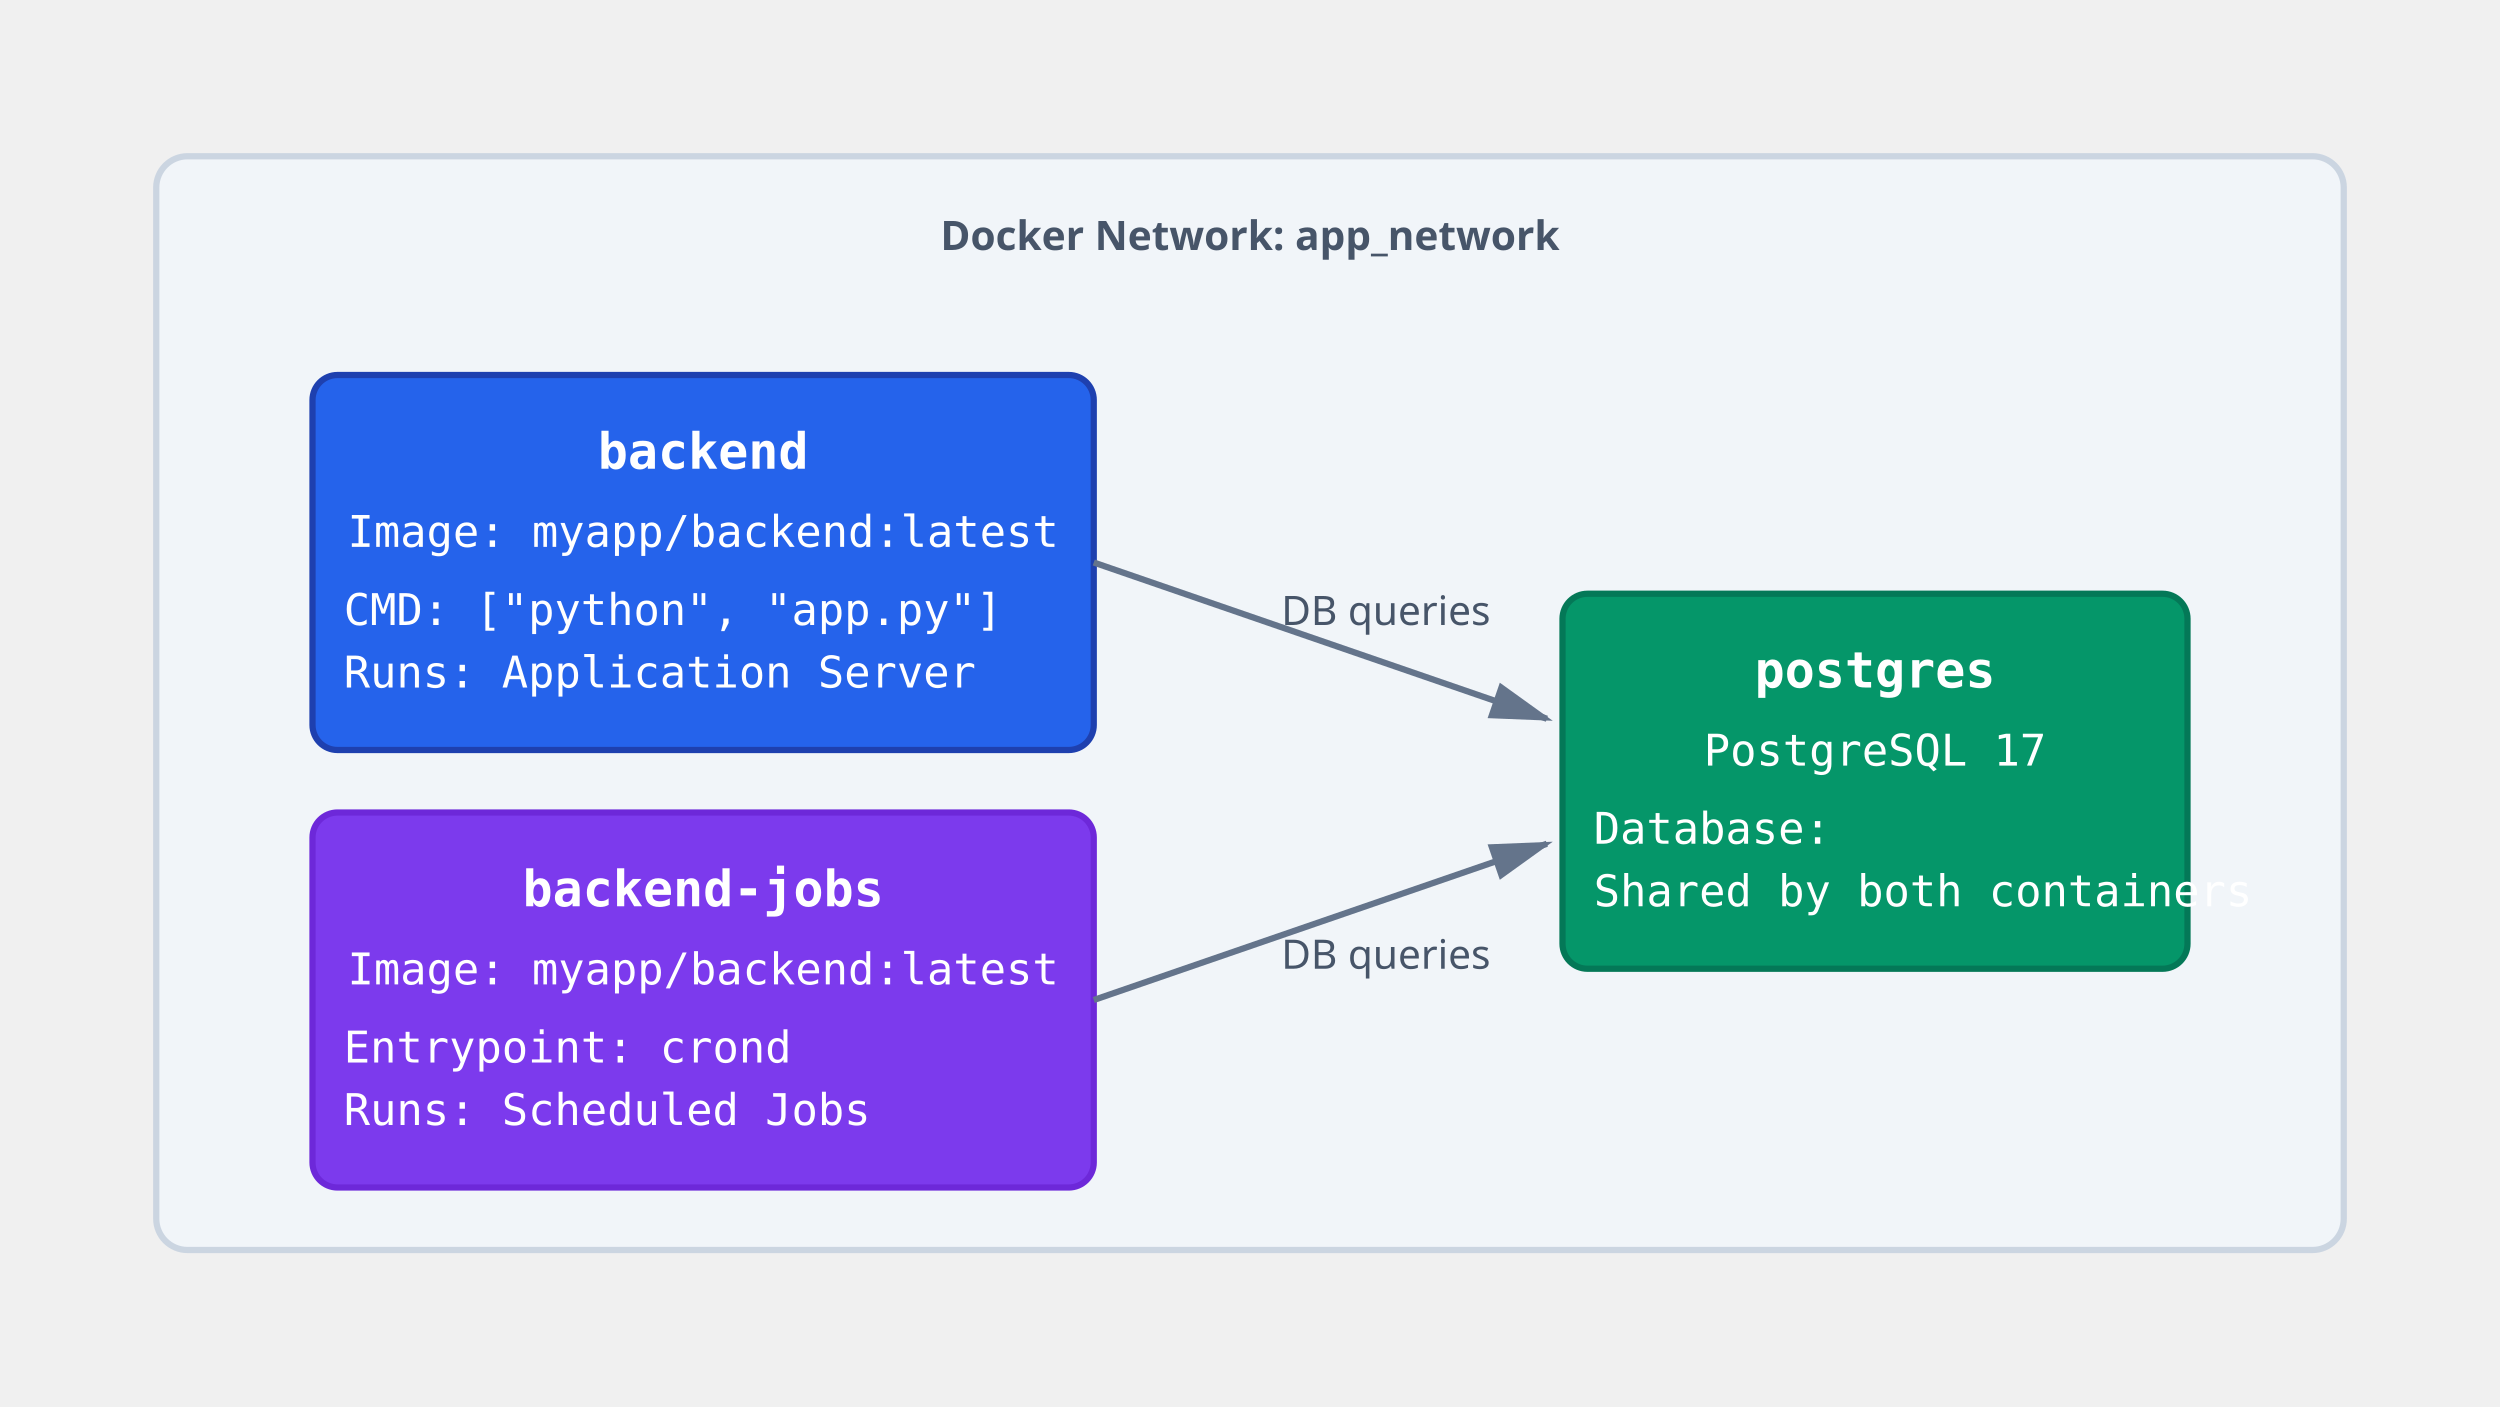
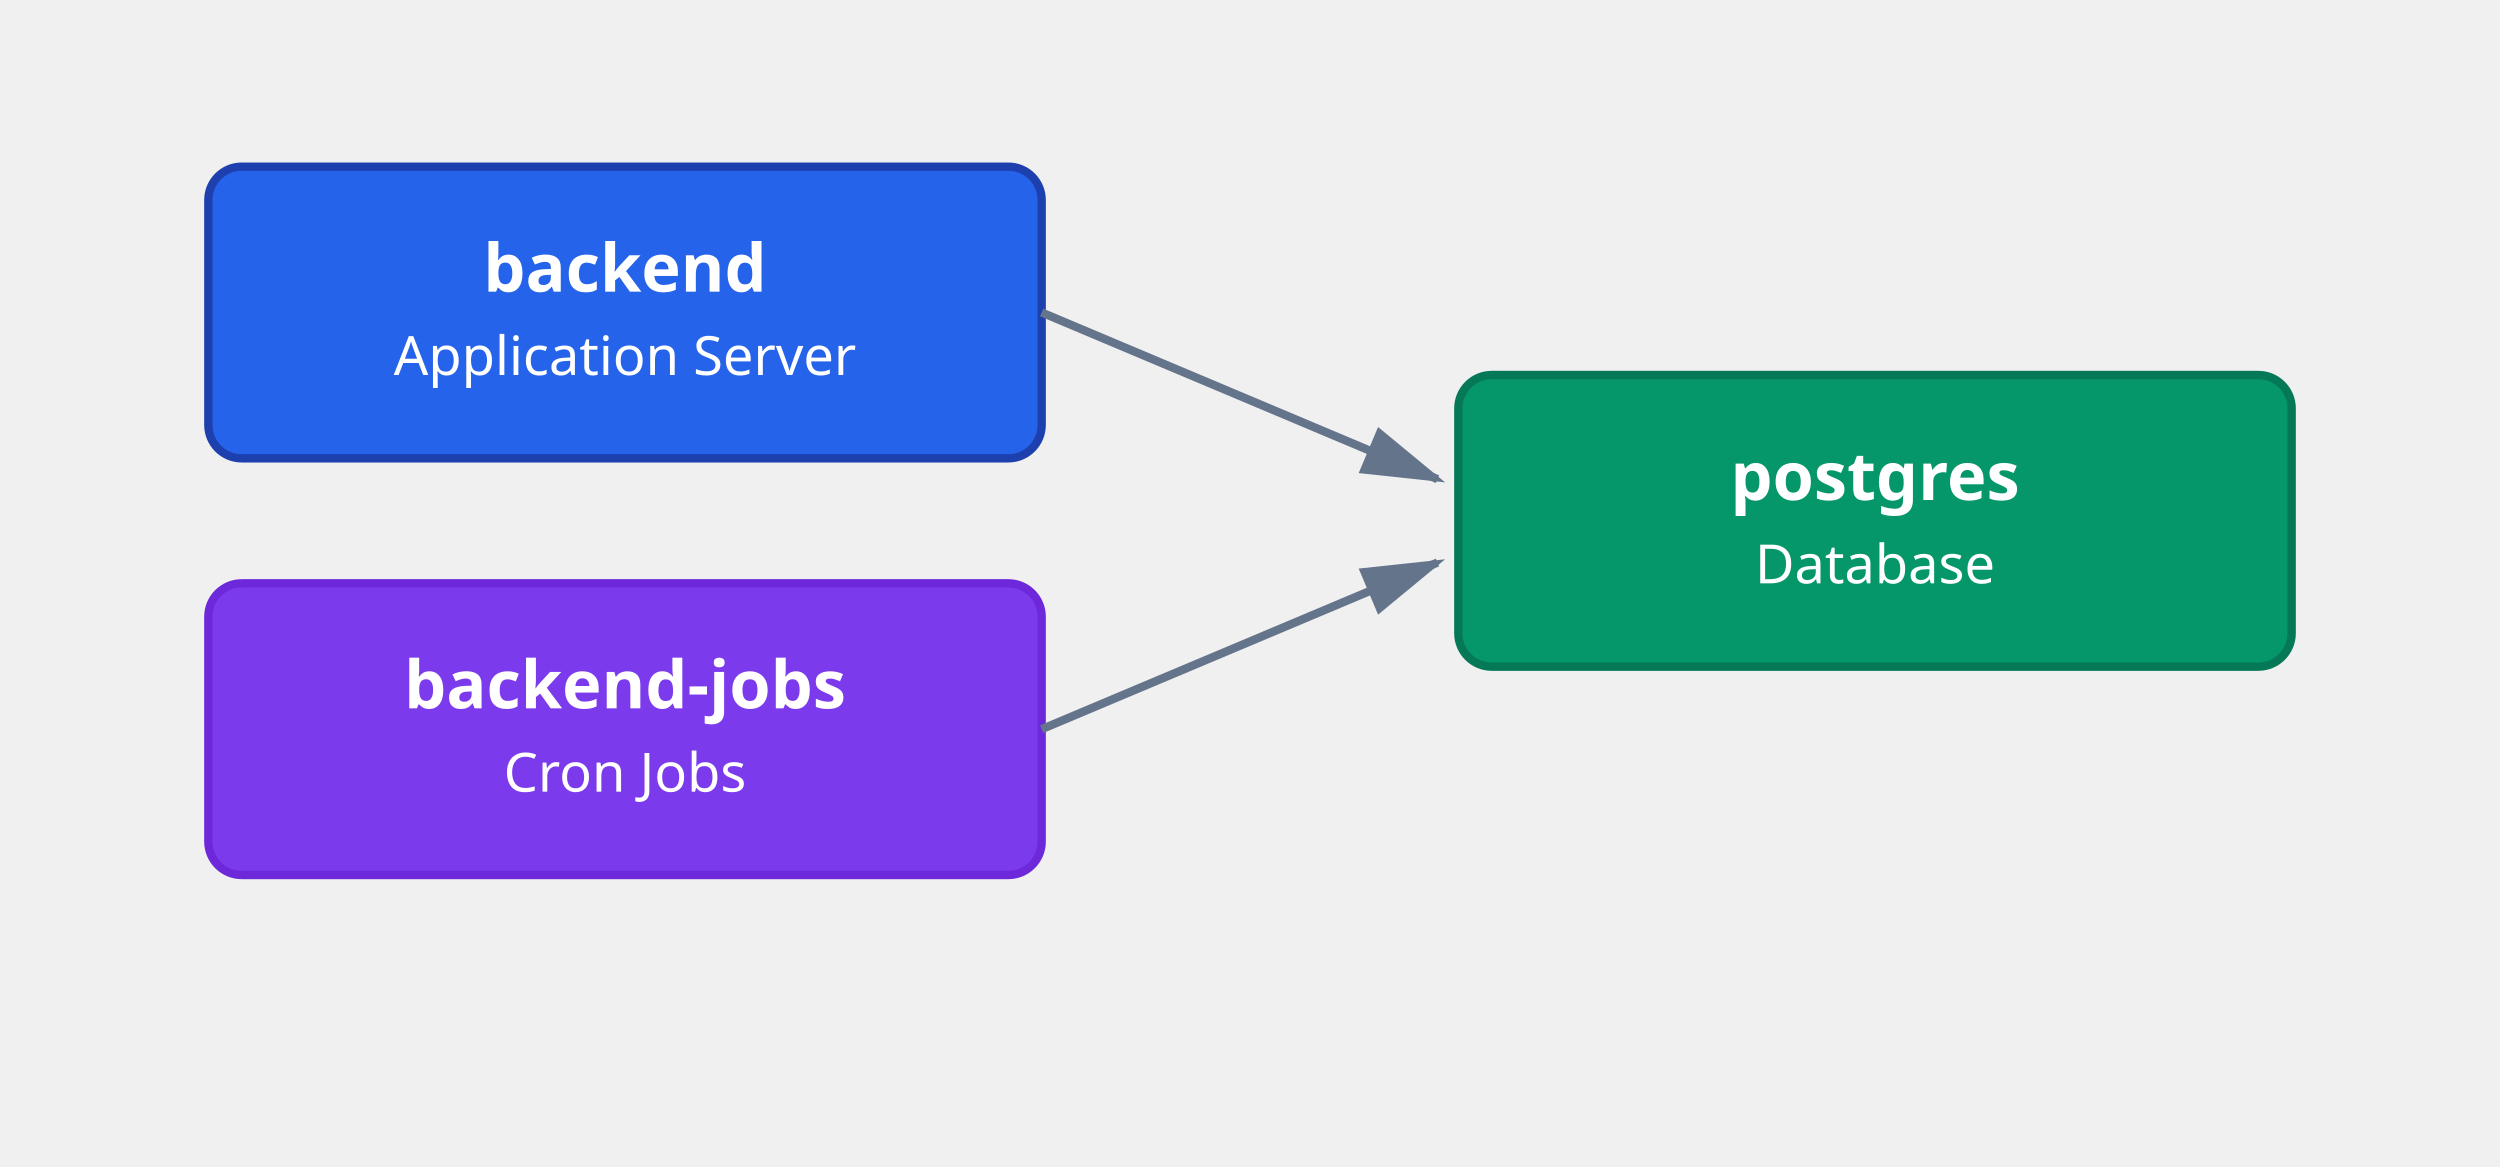
- <svg xmlns="http://www.w3.org/2000/svg" viewBox="0 0 800 450" style="max-width: 100%; height: auto;">
+ <svg xmlns="http://www.w3.org/2000/svg" viewBox="0 0 600 280" style="max-width: 100%; height: auto;">
  <defs>
    <style>
-       .container-box { fill: #2563eb; stroke: #1e40af; stroke-width: 2; }
-       .container-alt { fill: #7c3aed; stroke: #6d28d9; stroke-width: 2; }
-       .db-box { fill: #059669; stroke: #047857; stroke-width: 2; }
-       .text-white { fill: white; font-family: monospace; font-size: 14px; }
-       .text-title { fill: white; font-family: monospace; font-size: 16px; font-weight: bold; }
+       .box-blue { fill: #2563eb; stroke: #1e40af; stroke-width: 2; rx: 8; }
+       .box-purple { fill: #7c3aed; stroke: #6d28d9; stroke-width: 2; rx: 8; }
+       .box-green { fill: #059669; stroke: #047857; stroke-width: 2; rx: 8; }
+       .text { fill: white; font-family: system-ui, sans-serif; font-size: 16px; font-weight: 600; }
+       .subtitle { fill: white; font-family: system-ui, sans-serif; font-size: 13px; }
      .arrow { stroke: #64748b; stroke-width: 2; fill: none; marker-end: url(#arrowhead); }
-       .label { fill: #475569; font-family: sans-serif; font-size: 13px; }
-       .network-bg { fill: #f1f5f9; stroke: #cbd5e1; stroke-width: 2; }
    </style>
    <marker id="arrowhead" markerWidth="10" markerHeight="10" refX="9" refY="3" orient="auto">
      <polygon points="0 0, 10 3, 0 6" fill="#64748b" />
    </marker>
  </defs>
-   <rect class="network-bg" x="50" y="50" width="700" height="350" rx="10" />
-   <text x="400" y="80" text-anchor="middle" class="label" font-weight="bold">Docker Network: app_network</text>
-   <rect class="container-box" x="100" y="120" width="250" height="120" rx="8" />
-   <text x="225" y="150" text-anchor="middle" class="text-title">backend</text>
-   <text x="225" y="175" text-anchor="middle" class="text-white" font-size="12">Image: myapp/backend:latest</text>
-   <text x="110" y="200" class="text-white" font-size="11">CMD: ["python", "app.py"]</text>
-   <text x="110" y="220" class="text-white" font-size="11">Runs: Application Server</text>
-   <rect class="container-alt" x="100" y="260" width="250" height="120" rx="8" />
-   <text x="225" y="290" text-anchor="middle" class="text-title">backend-jobs</text>
-   <text x="225" y="315" text-anchor="middle" class="text-white" font-size="12">Image: myapp/backend:latest</text>
-   <text x="110" y="340" class="text-white" font-size="11">Entrypoint: crond</text>
-   <text x="110" y="360" class="text-white" font-size="11">Runs: Scheduled Jobs</text>
-   <rect class="db-box" x="500" y="190" width="200" height="120" rx="8" />
-   <text x="600" y="220" text-anchor="middle" class="text-title">postgres</text>
-   <text x="600" y="245" text-anchor="middle" class="text-white" font-size="12">PostgreSQL 17</text>
-   <text x="510" y="270" class="text-white" font-size="11">Database:</text>
-   <text x="510" y="290" class="text-white" font-size="10">Shared by both containers</text>
-   <path class="arrow" d="M 350 180 L 495 230" />
-   <text x="410" y="200" class="label">DB queries</text>
-   <path class="arrow" d="M 350 320 L 495 270" />
-   <text x="410" y="310" class="label">DB queries</text>
+   <rect class="box-blue" x="50" y="40" width="200" height="70" />
+   <text x="150" y="70" text-anchor="middle" class="text">backend</text>
+   <text x="150" y="90" text-anchor="middle" class="subtitle">Application Server</text>
+   <rect class="box-purple" x="50" y="140" width="200" height="70" />
+   <text x="150" y="170" text-anchor="middle" class="text">backend-jobs</text>
+   <text x="150" y="190" text-anchor="middle" class="subtitle">Cron Jobs</text>
+   <rect class="box-green" x="350" y="90" width="200" height="70" />
+   <text x="450" y="120" text-anchor="middle" class="text">postgres</text>
+   <text x="450" y="140" text-anchor="middle" class="subtitle">Database</text>
+   <path class="arrow" d="M 250 75 L 345 115" />
+   <path class="arrow" d="M 250 175 L 345 135" />
</svg>
